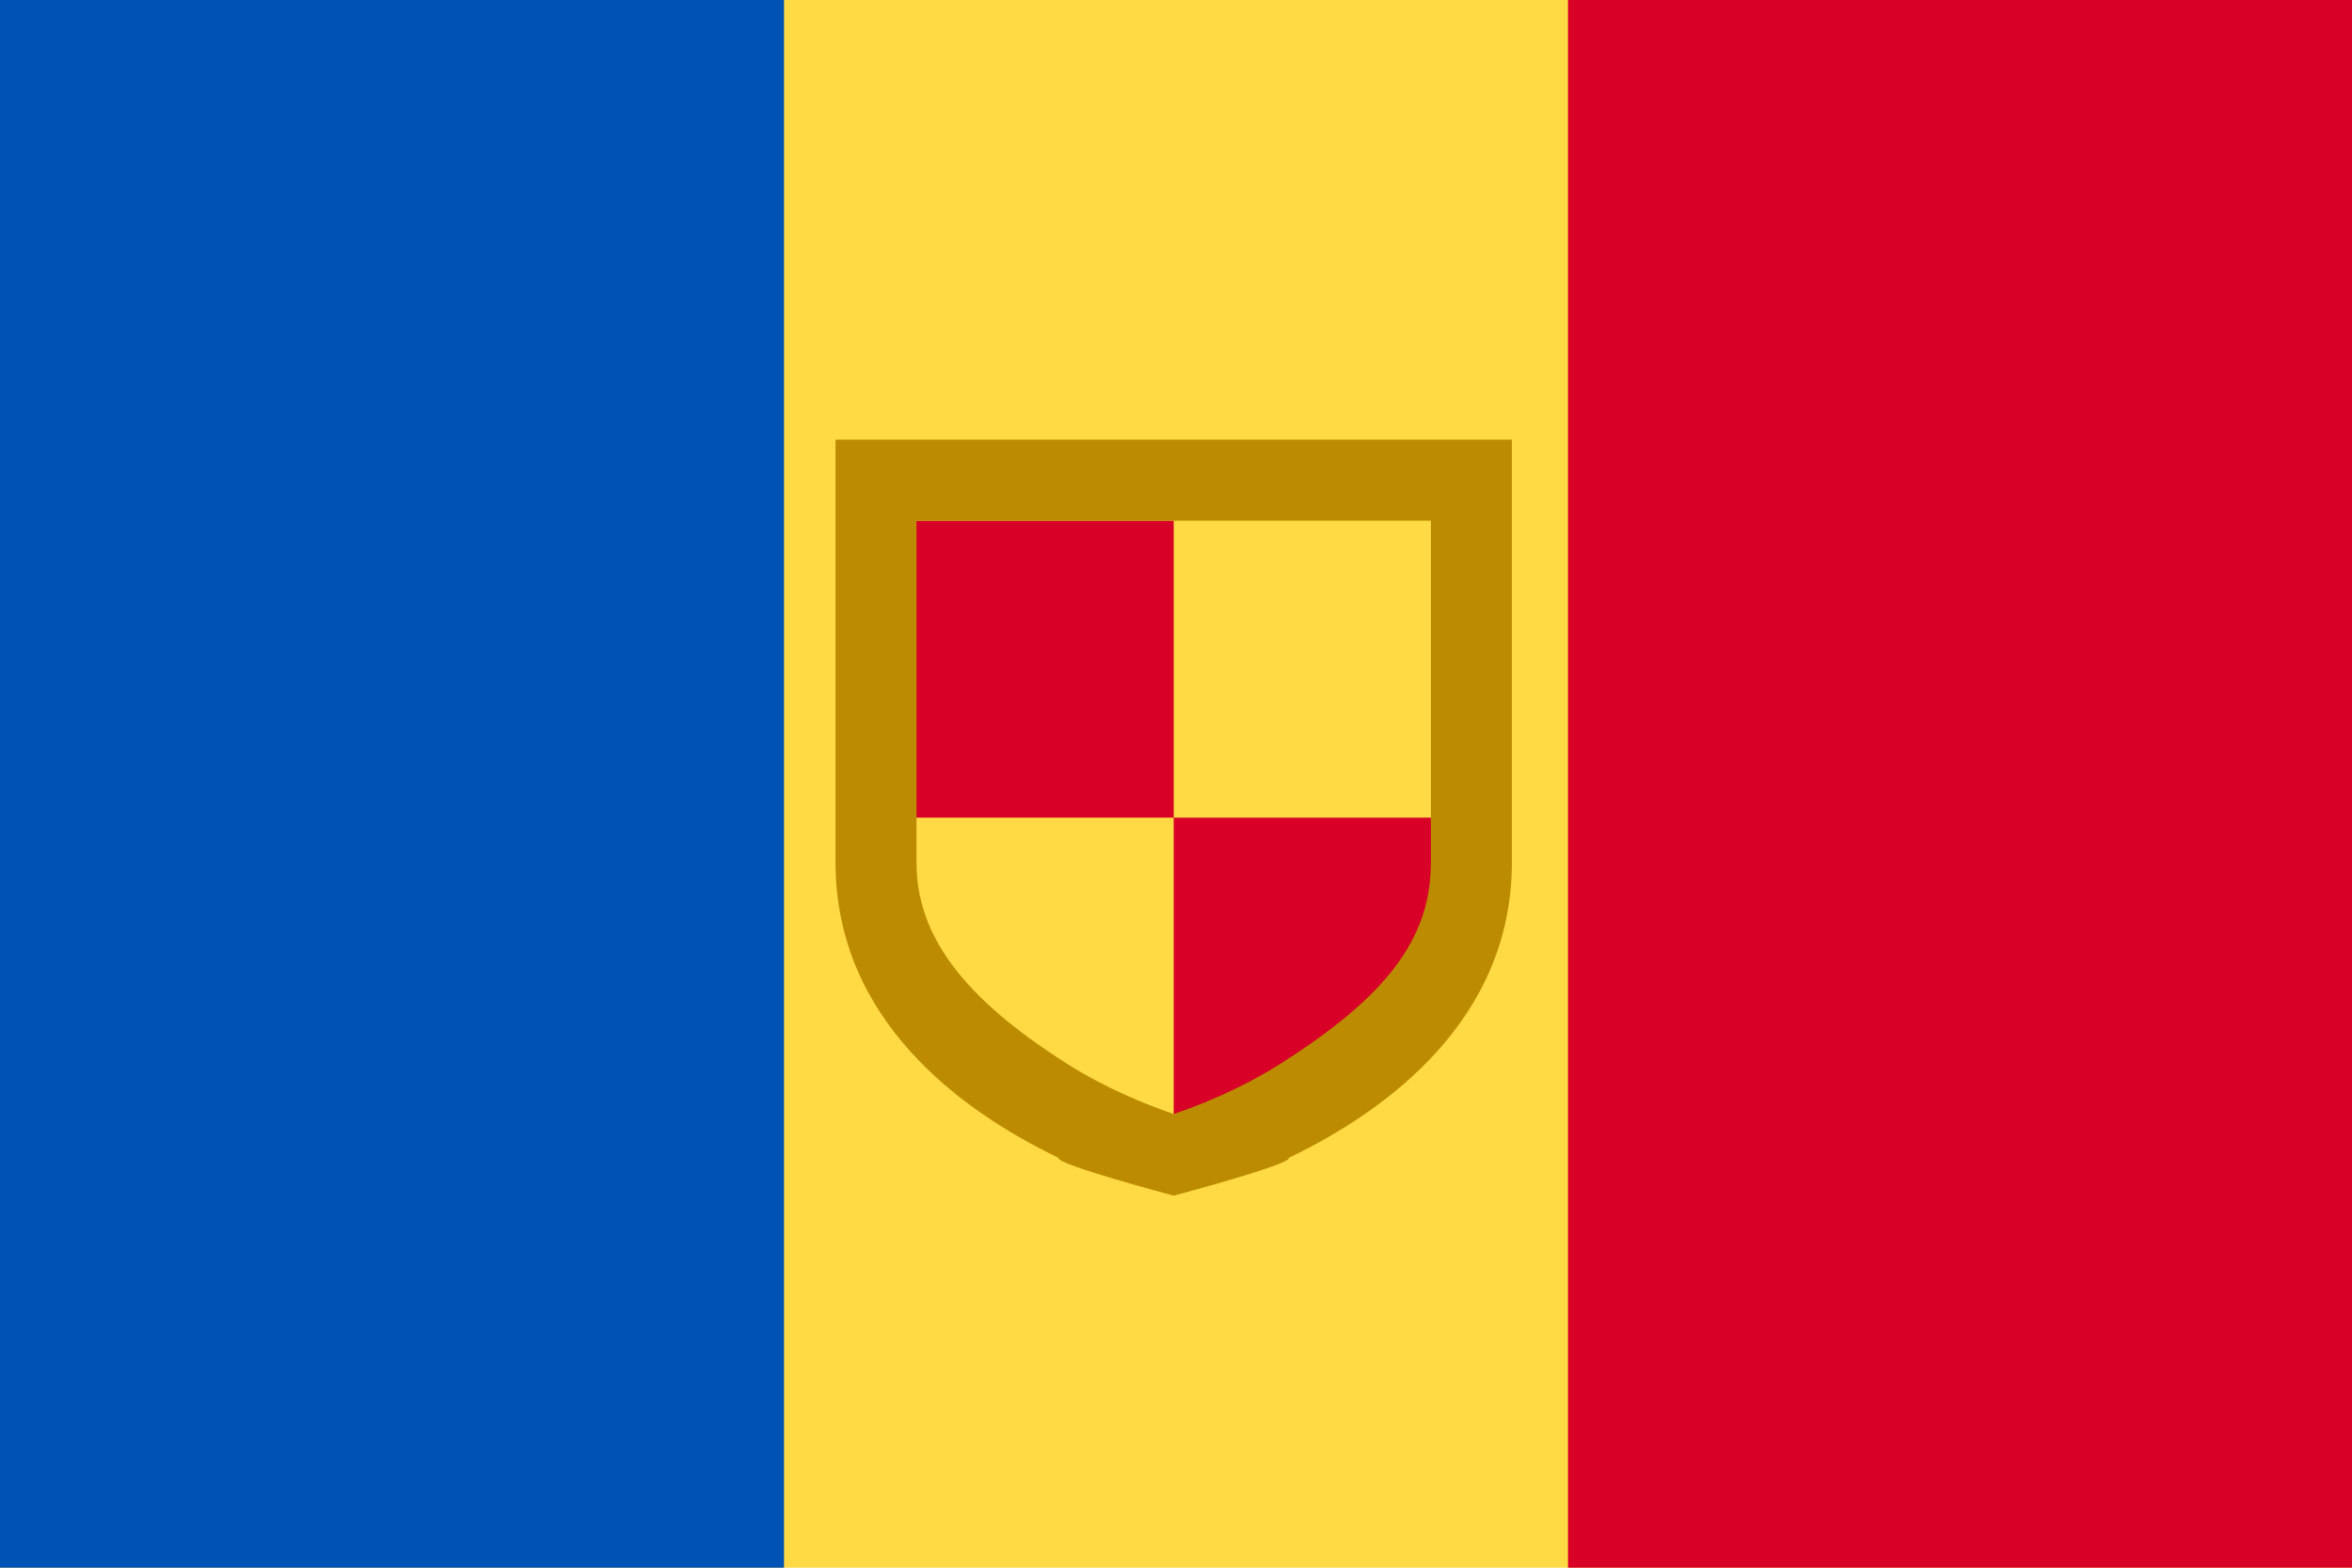
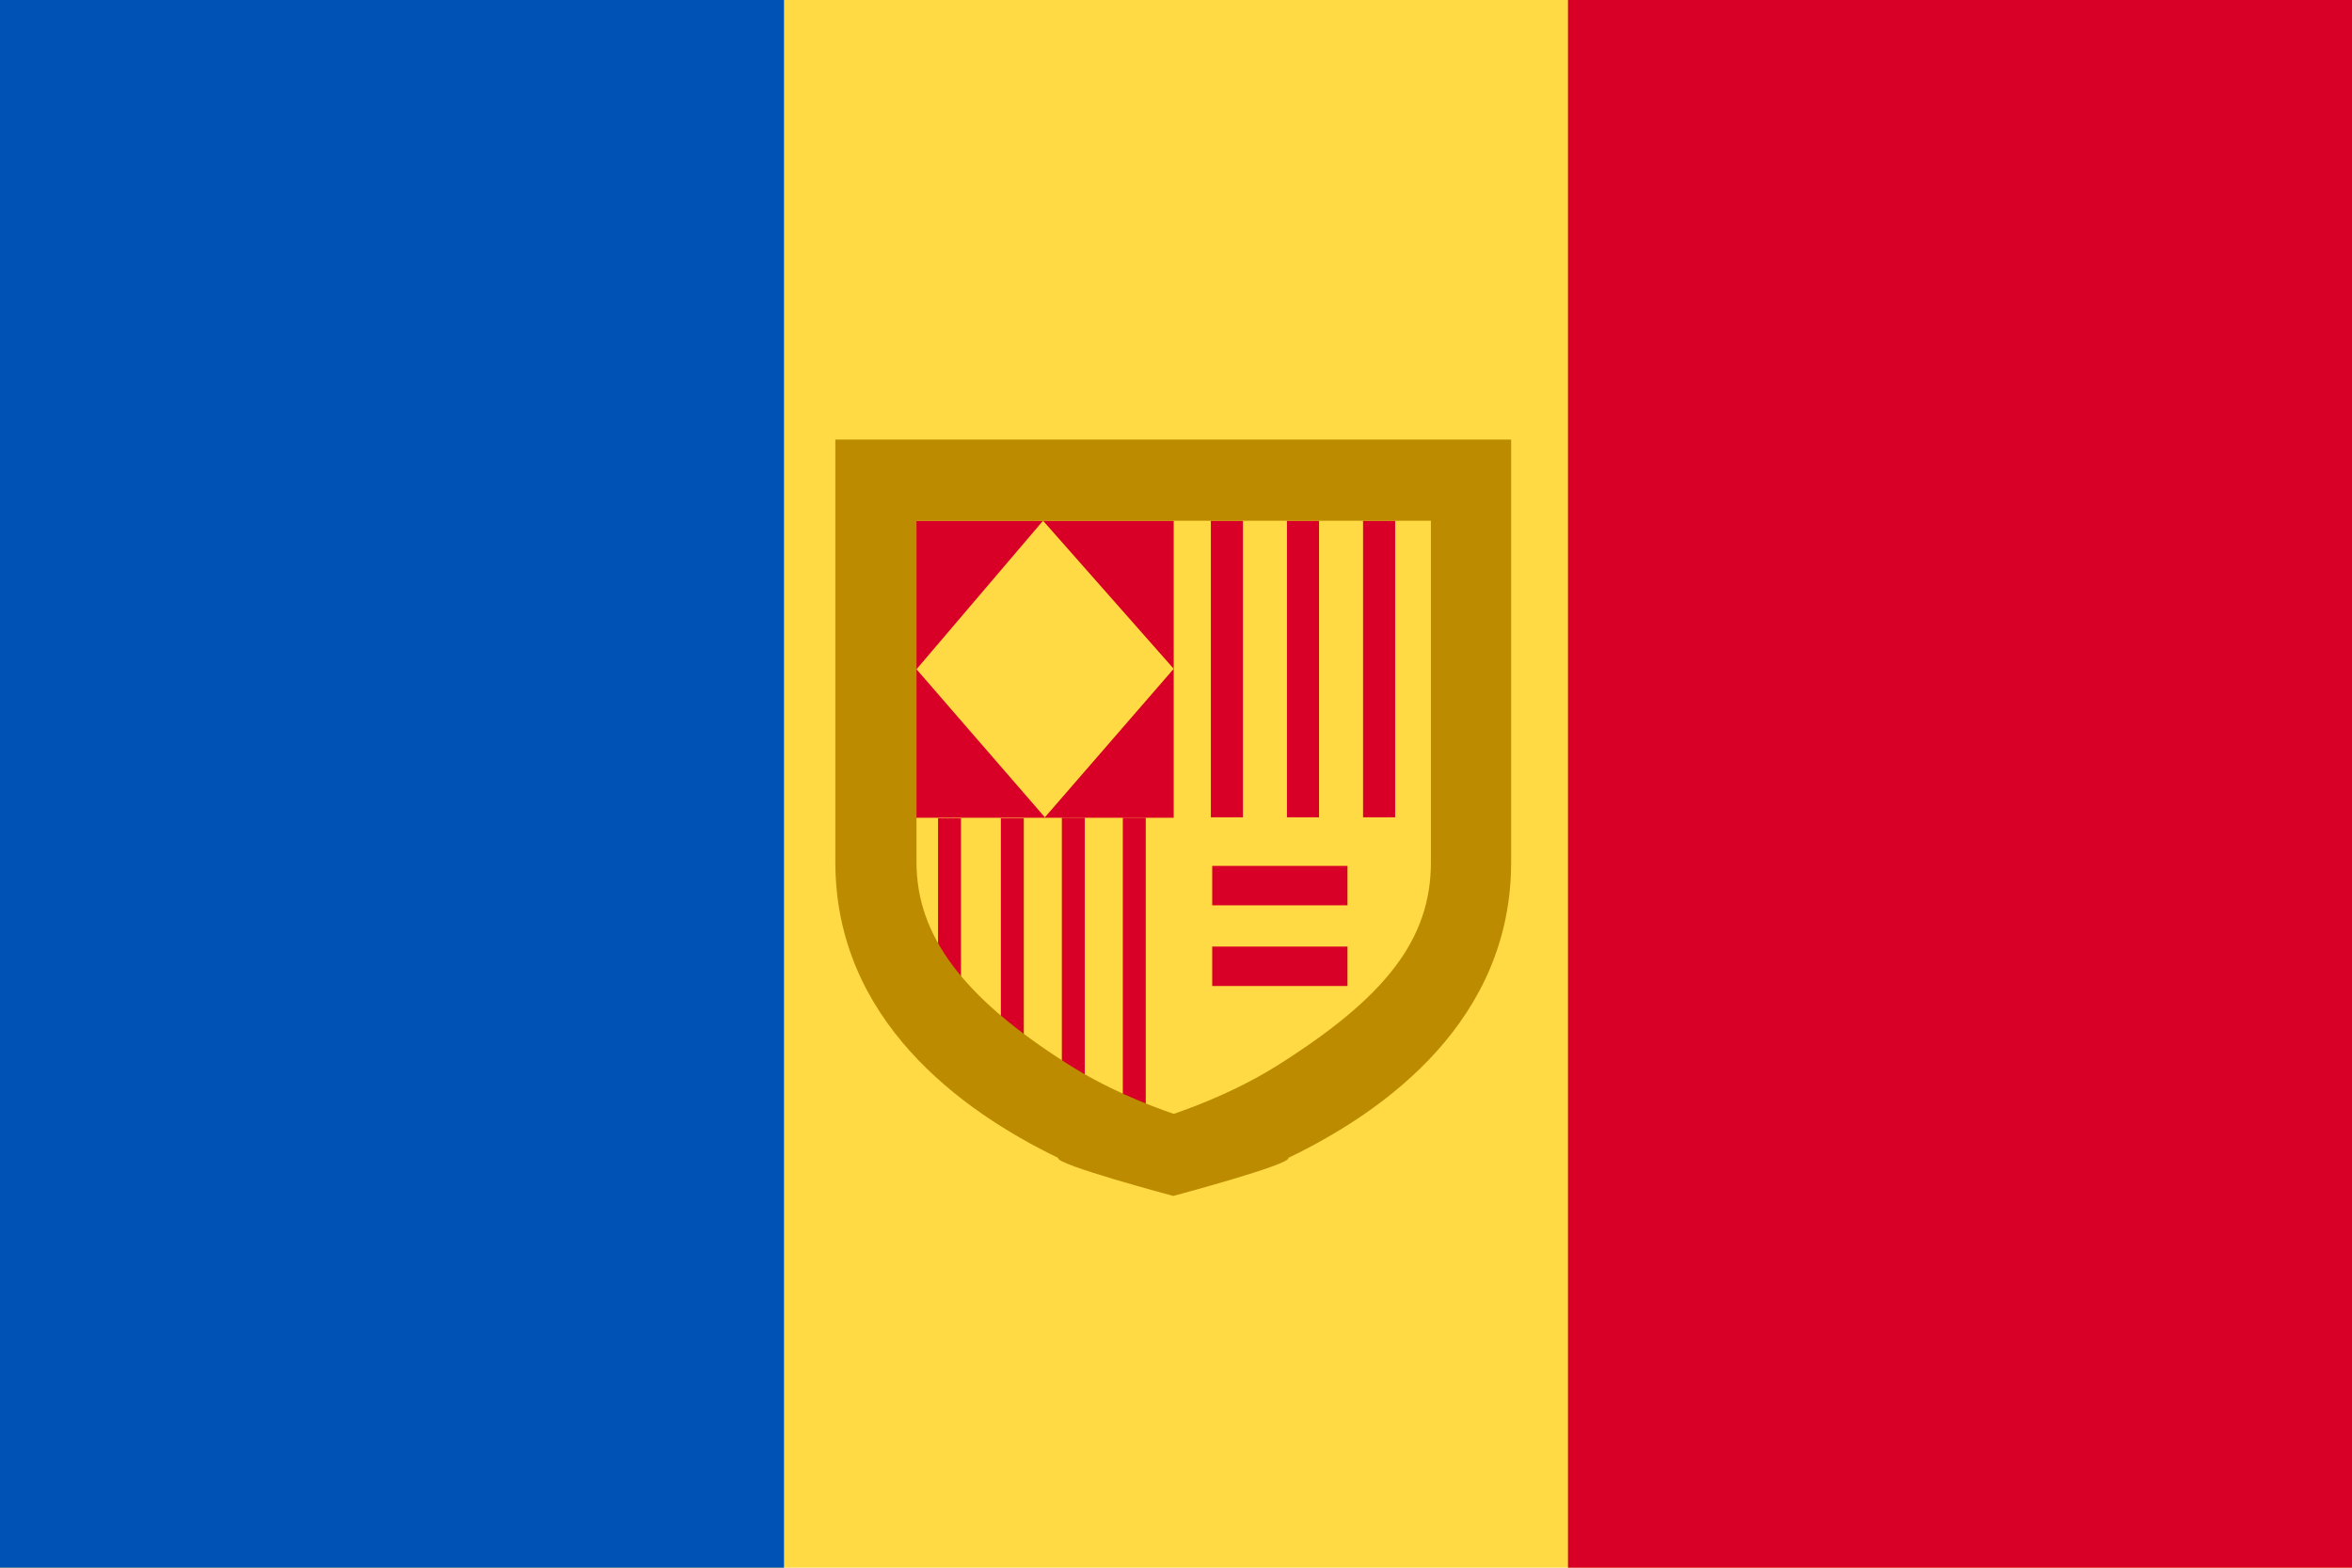
<svg xmlns="http://www.w3.org/2000/svg" viewBox="0 0 513 342">
+   <style />
  <path fill="#FFDA44" d="M0 0h513v342H0z" />
  <path fill="#0052B4" d="M0 0h171v342H0z" />
-   <path fill="#D80027" d="M342 0h171v342H342zM198.92 113.58H256v64.8h-57.08zM309.16 228.68 256 243.18v-64.8h57.08z" />
-   <path fill="#BC8B00" d="M182.24 95.92v92.2c0 34.32 27.26 54.17 48.63 64.46-.8 1.37 25.13 8.26 25.13 8.26s25.93-6.9 25.13-8.26c21.38-10.29 48.63-30.14 48.63-64.46v-92.2H182.24zm129.86 92.2c0 16.88-10 29.43-32.76 43.9-8.62 5.48-17.54 9.03-23.34 11.01-5.8-1.98-14.72-5.53-23.34-11.01-22.76-14.47-32.76-28.02-32.76-43.9v-74.54h112.2v74.54z" />
+   <path fill="#D80027" d="M342 0h171v342H342zM198.9 113.6H256v64.8h-57.1z" />
+   <g stroke="#D80027" stroke-width="7">
+     <path d="M267.6 113.6v64.7M284.2 113.6v64.7M300.8 113.6v64.7" />
+   </g>
+   <g stroke="#D80027" stroke-width="5">
+     <path d="M247.4 178.4v64.7M234.1 178.4v64.7M220.8 178.5v53.9M207.1 178.5v47.1" />
+   </g>
+   <path fill="#FFDA44" d="m199.9 146 27.6-32.4 28.5 32.3-28.1 32.4z" />
+   <path fill="#BC8B00" d="M182.2 95.9v92.2c0 34.3 27.3 54.2 48.6 64.5-.8 1.4 25.1 8.3 25.1 8.3s25.9-6.9 25.1-8.3c21.4-10.3 48.6-30.1 48.6-64.5V95.9H182.2zm129.9 92.2c0 16.9-10 29.4-32.8 43.9-8.6 5.5-17.5 9-23.3 11-5.8-2-14.7-5.5-23.3-11-22.8-14.5-32.8-28-32.8-43.9v-74.5h112.2v74.5z" />
+   <path fill="#D80027" d="M264.4 188.9h29.5v8.6h-29.5zM264.4 206.5h29.5v8.6h-29.5z" />
</svg>
